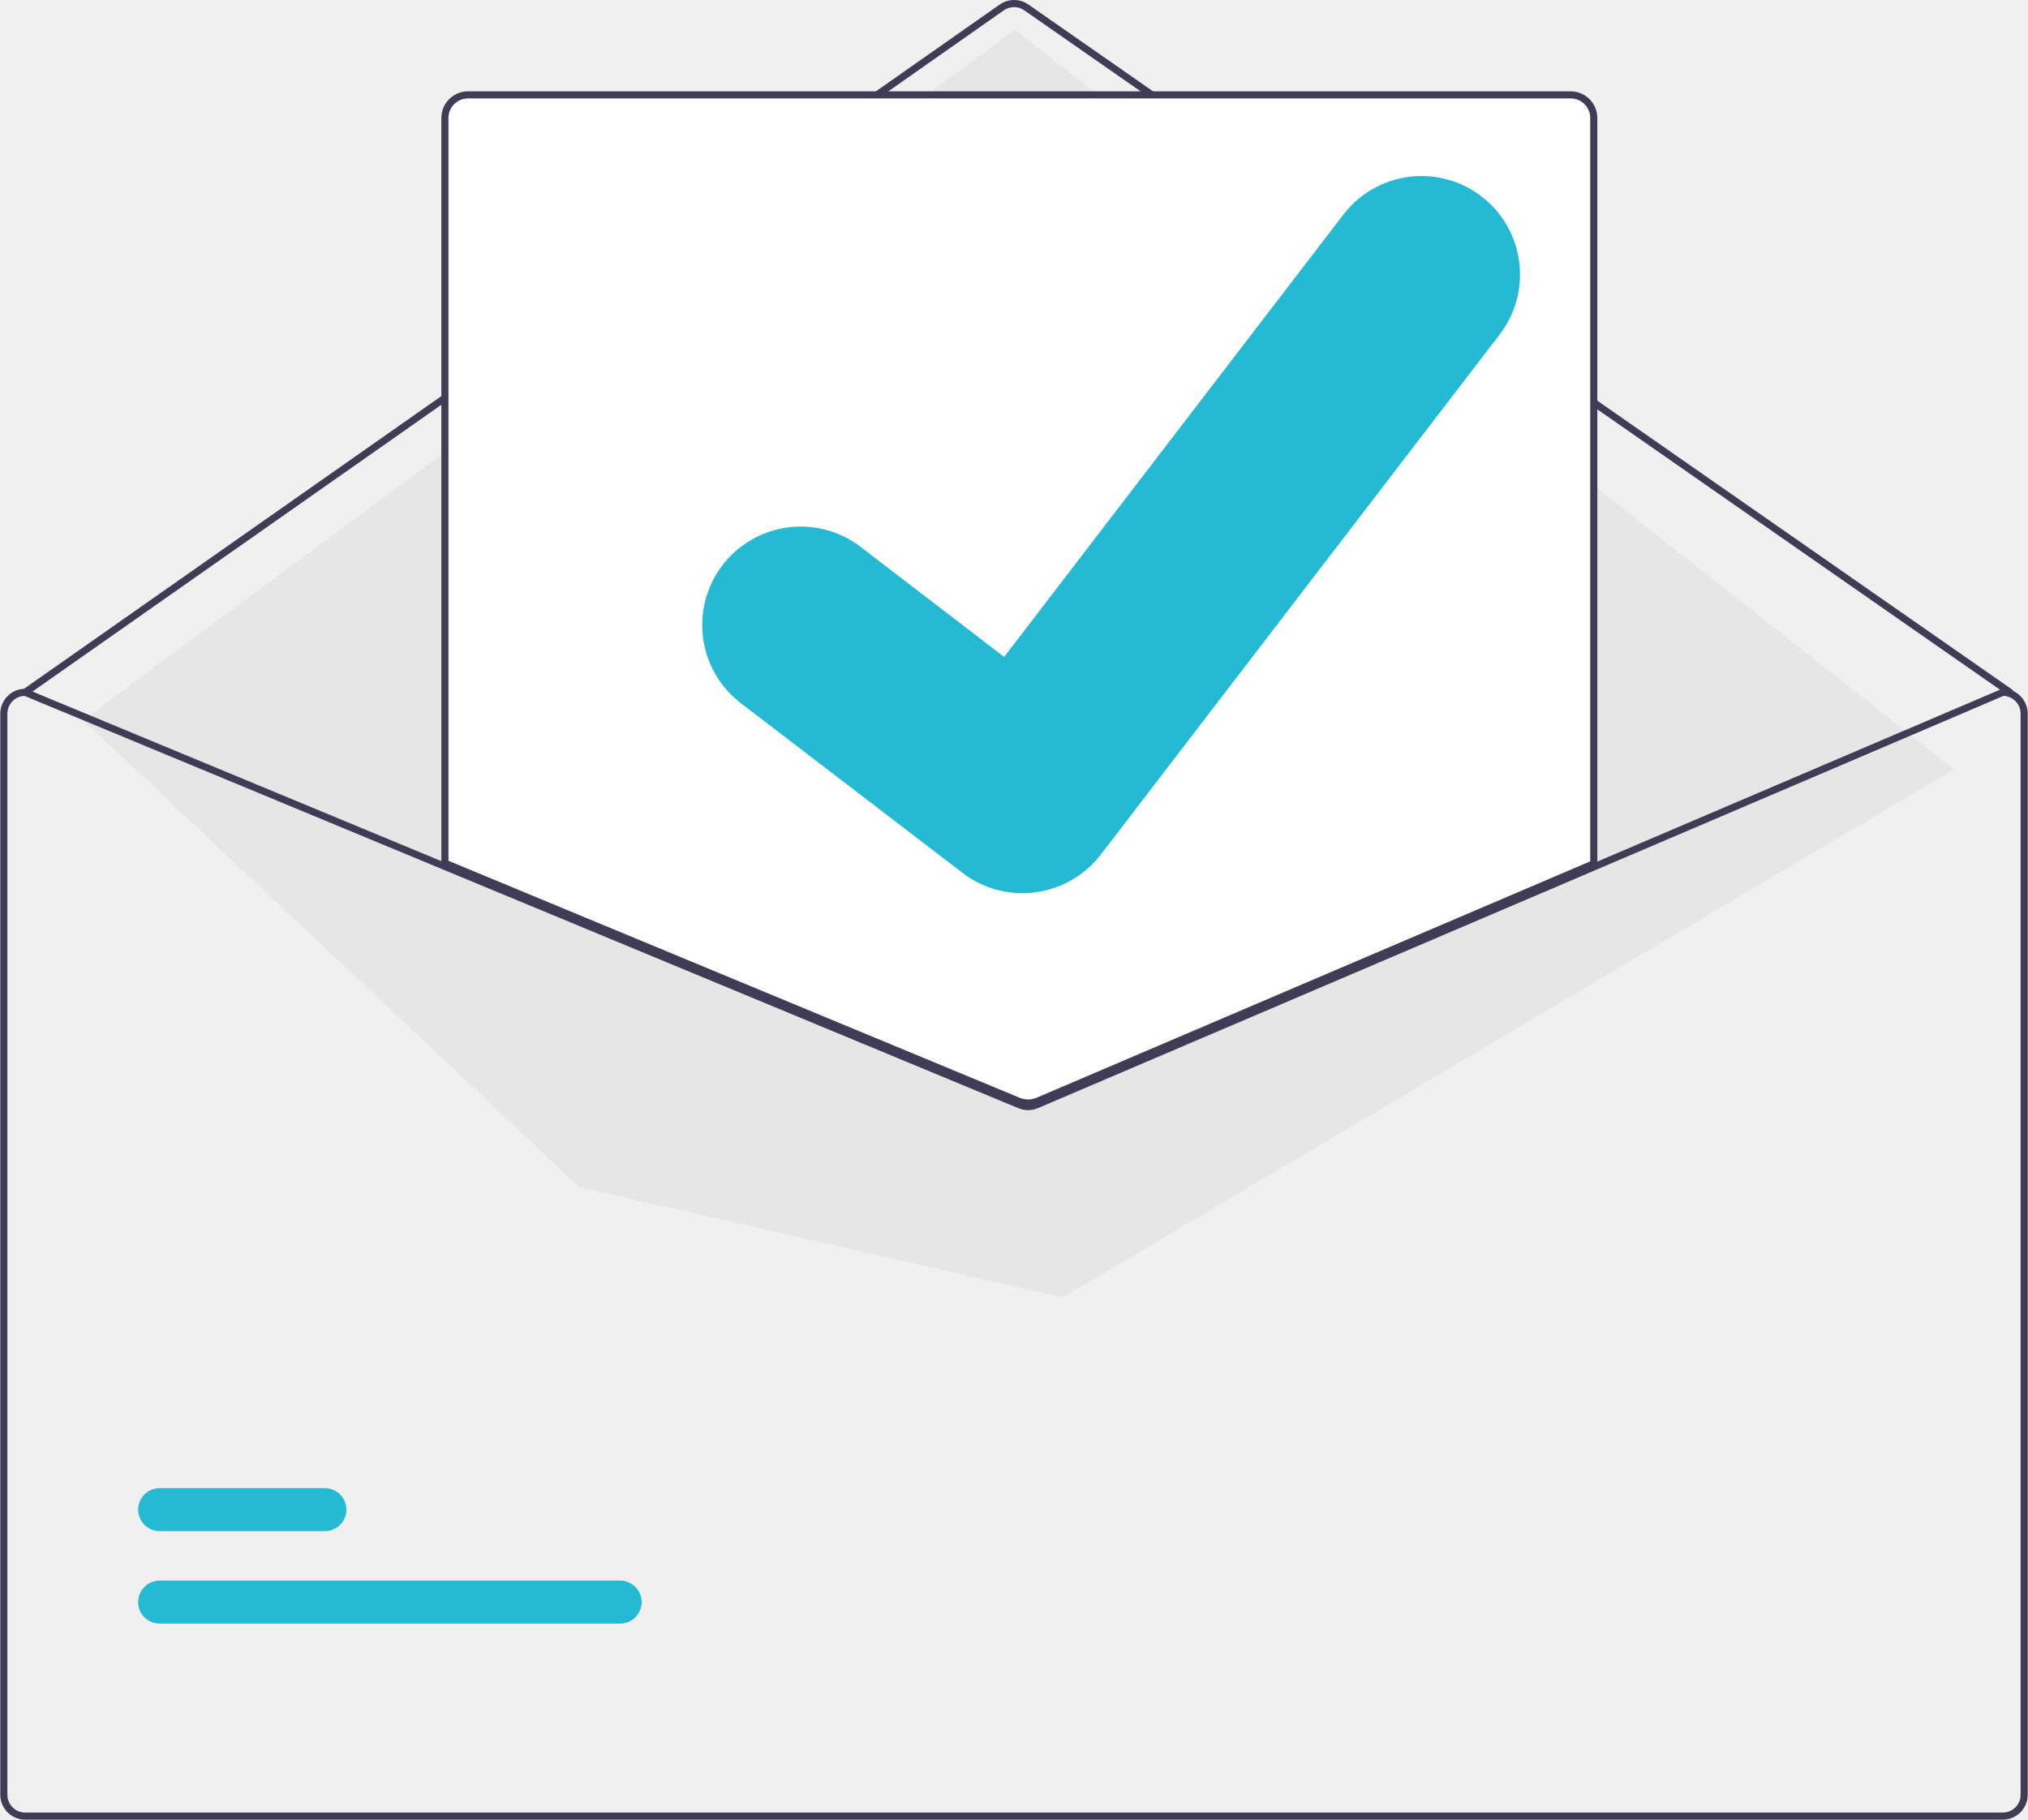
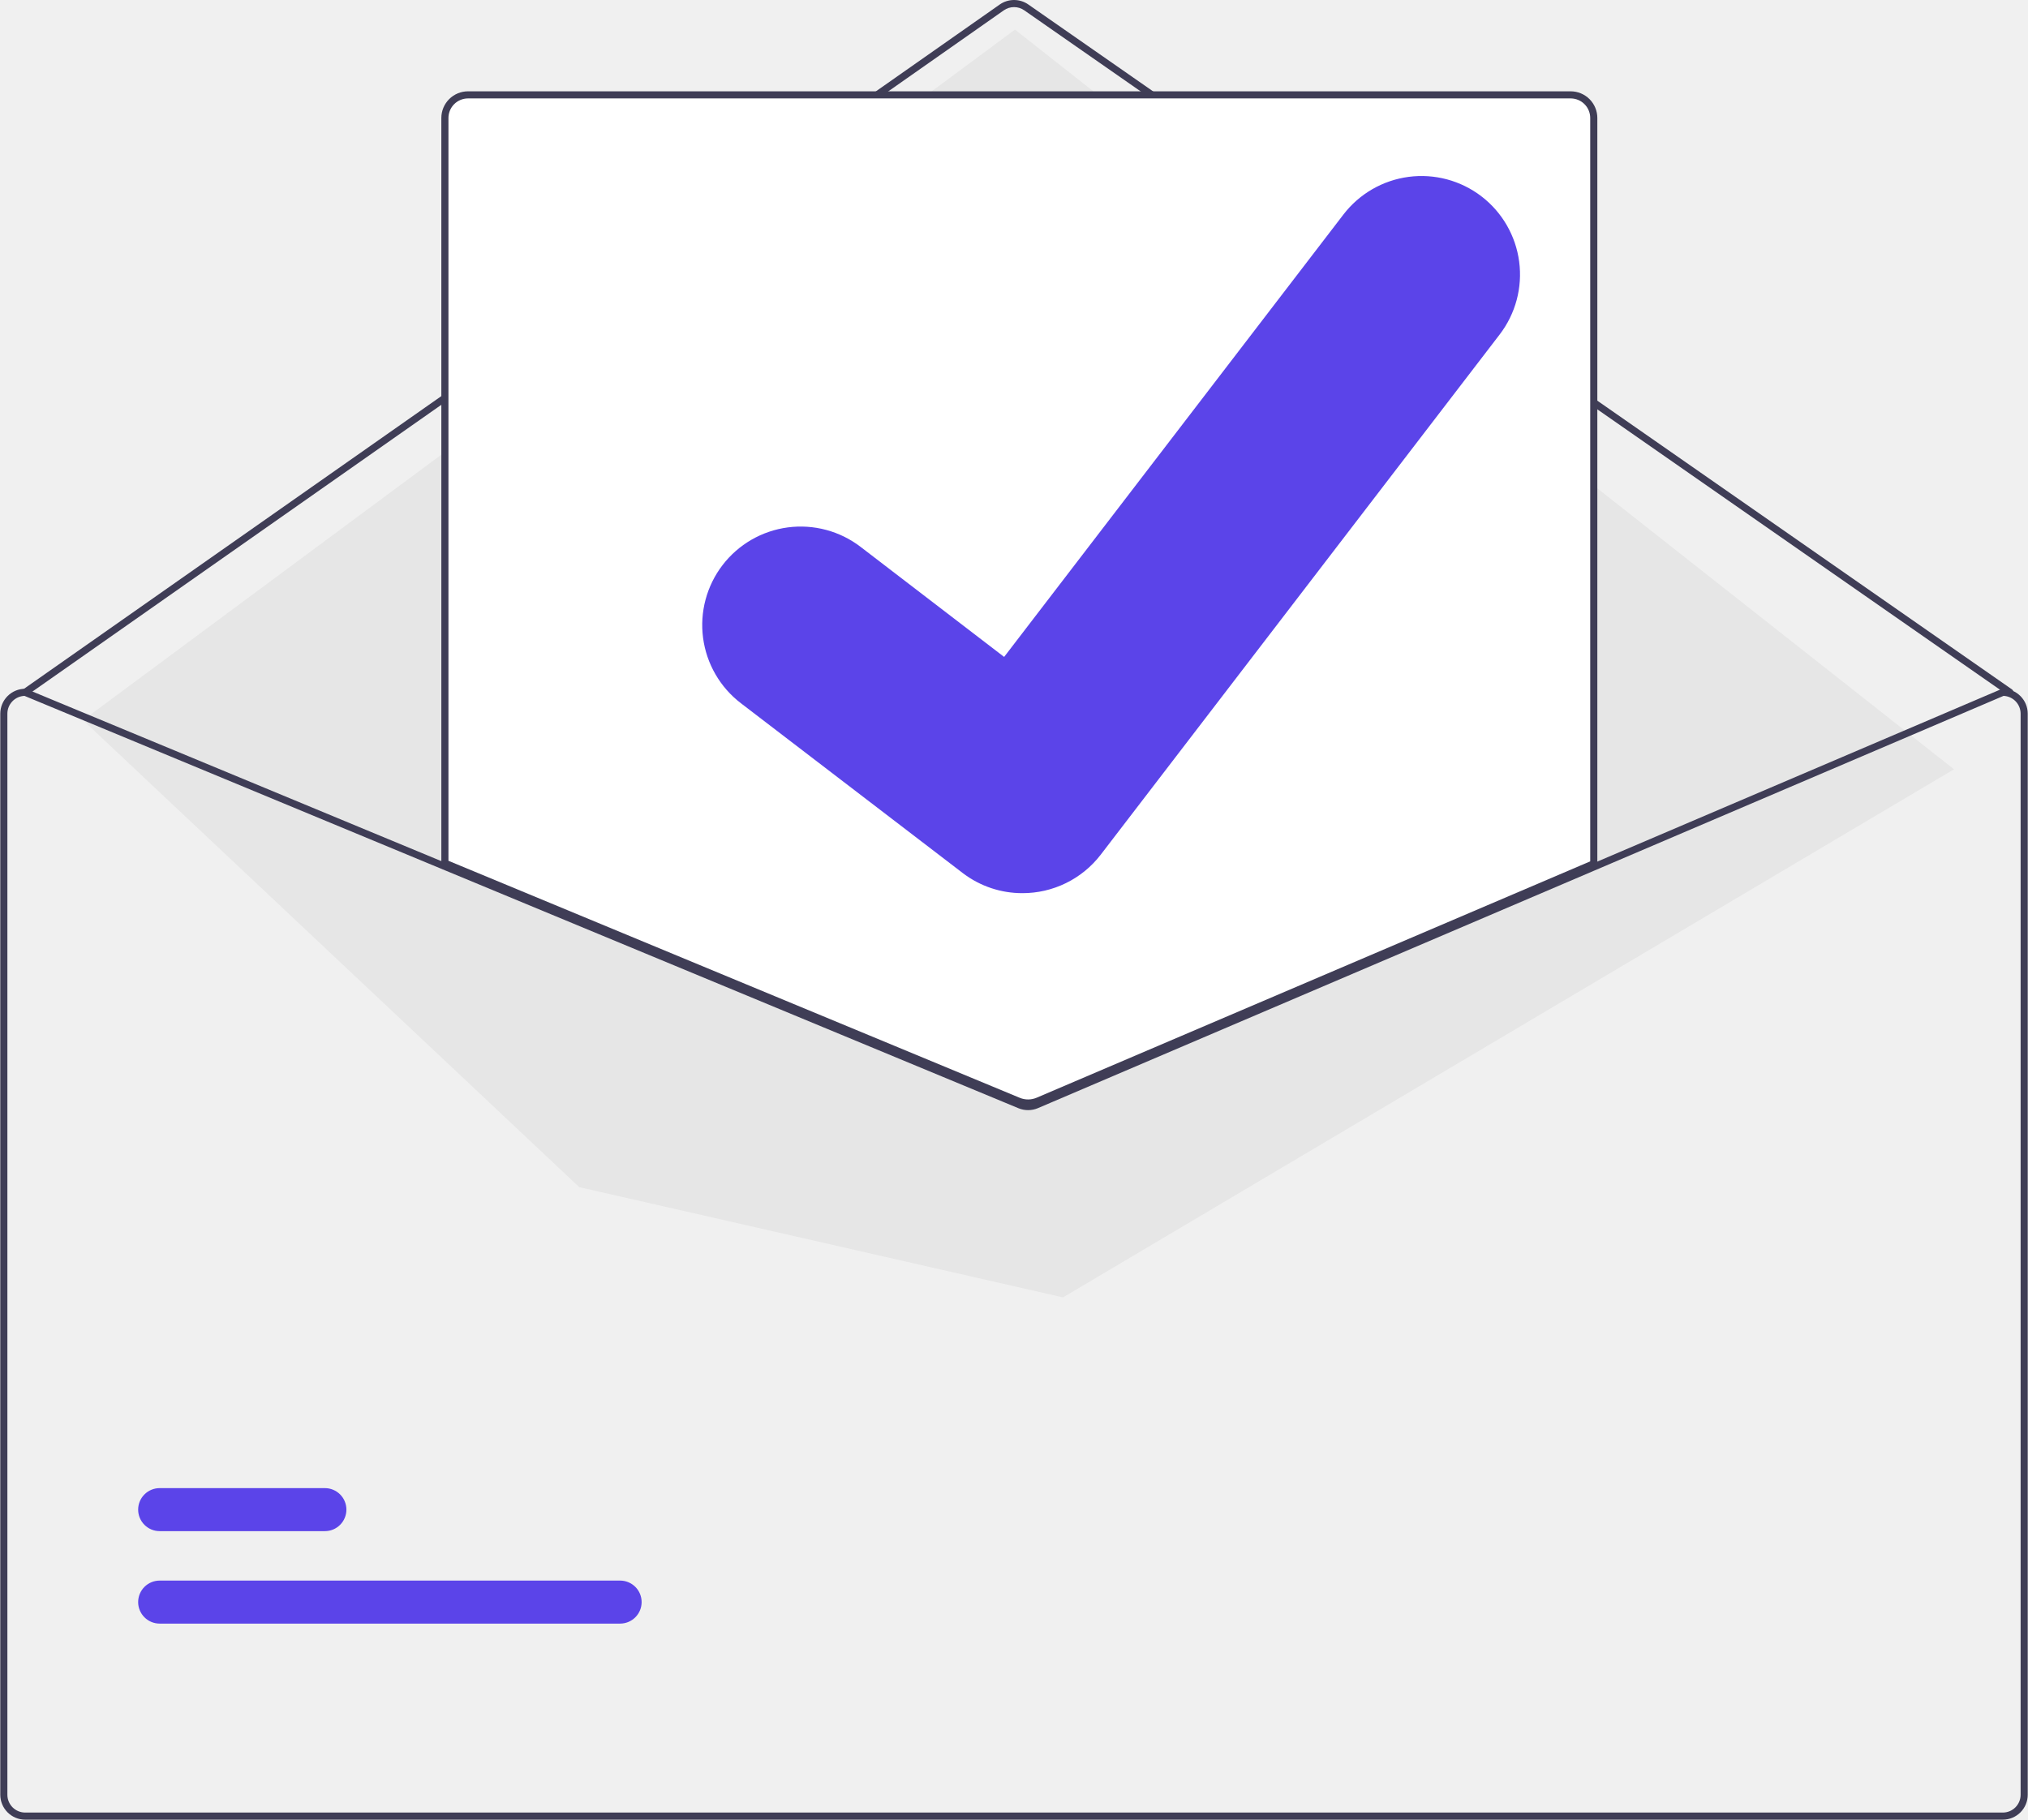
<svg xmlns="http://www.w3.org/2000/svg" width="156" height="140" viewBox="0 0 156 140" fill="none">
-   <g clip-path="url(#clip0_869_6753)">
-     <g clip-path="url(#clip1_869_6753)">
-       <path d="M154.611 53.539C154.555 53.539 154.501 53.522 154.455 53.49L78.785 0.791C78.555 0.632 78.281 0.546 78.001 0.547C77.721 0.547 77.448 0.634 77.218 0.794L2.093 53.489C2.034 53.531 1.96 53.547 1.889 53.535C1.817 53.522 1.754 53.482 1.712 53.422C1.671 53.363 1.654 53.289 1.667 53.218C1.679 53.146 1.72 53.083 1.779 53.041L76.904 0.346C77.225 0.121 77.608 0.001 78 2.59591e-06C78.393 -0.001 78.776 0.119 79.098 0.342L154.768 53.041C154.816 53.074 154.851 53.122 154.87 53.177C154.889 53.232 154.89 53.292 154.872 53.347C154.855 53.403 154.82 53.451 154.773 53.486C154.726 53.52 154.669 53.539 154.611 53.539L154.611 53.539Z" fill="#3F3D56" />
-       <path d="M6.386 55.407L78.076 2.276L150.309 59.187L81.769 99.819L44.558 91.337L6.386 55.407Z" fill="#E6E6E6" />
-       <path d="M47.7 124.915H12.283C12.066 124.915 11.85 124.873 11.649 124.79C11.448 124.706 11.266 124.585 11.112 124.431C10.958 124.277 10.836 124.095 10.753 123.894C10.669 123.693 10.627 123.478 10.627 123.26C10.627 123.043 10.669 122.827 10.753 122.627C10.836 122.426 10.958 122.243 11.112 122.089C11.266 121.936 11.448 121.814 11.649 121.731C11.85 121.648 12.066 121.605 12.283 121.606H47.7C47.917 121.605 48.132 121.648 48.333 121.731C48.534 121.814 48.717 121.936 48.871 122.089C49.025 122.243 49.147 122.426 49.23 122.627C49.313 122.827 49.356 123.043 49.356 123.26C49.356 123.478 49.313 123.693 49.23 123.894C49.147 124.095 49.025 124.277 48.871 124.431C48.717 124.585 48.534 124.706 48.333 124.79C48.132 124.873 47.917 124.915 47.7 124.915Z" fill="#24BAD4" />
-       <path d="M24.99 117.801H12.283C12.066 117.801 11.85 117.759 11.649 117.676C11.448 117.593 11.266 117.471 11.112 117.317C10.958 117.163 10.836 116.981 10.753 116.78C10.669 116.579 10.627 116.364 10.627 116.146C10.627 115.929 10.669 115.714 10.753 115.513C10.836 115.312 10.958 115.129 11.112 114.976C11.266 114.822 11.448 114.7 11.649 114.617C11.85 114.534 12.066 114.491 12.283 114.492H24.99C25.207 114.491 25.423 114.534 25.624 114.617C25.825 114.7 26.007 114.822 26.161 114.976C26.315 115.129 26.437 115.312 26.52 115.513C26.604 115.714 26.647 115.929 26.647 116.146C26.647 116.364 26.604 116.579 26.52 116.78C26.437 116.981 26.315 117.163 26.161 117.317C26.007 117.471 25.825 117.593 25.624 117.676C25.423 117.759 25.207 117.801 24.99 117.801Z" fill="#24BAD4" />
-       <path d="M79.084 85C78.814 85 78.548 84.948 78.299 84.846L34.085 66.501V9.077C34.086 8.569 34.288 8.082 34.647 7.723C35.006 7.364 35.493 7.162 36.001 7.162H120.82C121.328 7.162 121.815 7.364 122.174 7.723C122.533 8.082 122.735 8.569 122.735 9.077V66.541L122.652 66.576L79.892 84.837C79.636 84.945 79.361 85 79.084 85Z" fill="white" />
-       <path d="M79.084 85.137C78.797 85.137 78.512 85.081 78.246 84.973L33.949 66.592V9.077C33.949 8.533 34.166 8.011 34.55 7.627C34.935 7.242 35.457 7.026 36.001 7.025H120.82C121.364 7.026 121.886 7.242 122.271 7.627C122.655 8.011 122.872 8.533 122.872 9.077V66.631L79.946 84.963C79.673 85.078 79.38 85.137 79.084 85.137ZM34.496 66.227L78.455 84.467C78.865 84.633 79.324 84.63 79.732 84.459L122.325 66.27V9.077C122.325 8.678 122.166 8.296 121.884 8.013C121.602 7.731 121.219 7.573 120.82 7.572H36.001C35.602 7.573 35.219 7.731 34.937 8.013C34.655 8.296 34.496 8.678 34.496 9.077L34.496 66.227Z" fill="#3F3D56" />
-       <path d="M154.064 52.992H154.009L122.599 66.404L79.623 84.755C79.455 84.826 79.275 84.863 79.093 84.864C78.91 84.865 78.73 84.829 78.561 84.761L34.222 66.366L2.04 53.014L1.991 52.992H1.936C1.428 52.992 0.942 53.194 0.583 53.553C0.224 53.912 0.022 54.399 0.021 54.907V138.085C0.022 138.592 0.224 139.079 0.583 139.438C0.942 139.797 1.428 139.999 1.936 140H154.064C154.572 139.999 155.059 139.797 155.418 139.438C155.777 139.079 155.979 138.592 155.979 138.085V54.907C155.979 54.399 155.777 53.912 155.418 53.553C155.059 53.194 154.572 52.992 154.064 52.992ZM155.432 138.085C155.432 138.447 155.288 138.795 155.031 139.052C154.775 139.308 154.427 139.453 154.064 139.453H1.936C1.573 139.453 1.226 139.308 0.969 139.052C0.713 138.795 0.568 138.447 0.568 138.085V54.907C0.569 54.553 0.706 54.213 0.951 53.958C1.196 53.703 1.531 53.553 1.884 53.539L34.222 66.957L78.35 85.267C78.828 85.461 79.363 85.458 79.839 85.258L122.599 66.998L154.119 53.539C154.472 53.554 154.805 53.705 155.05 53.959C155.294 54.214 155.431 54.554 155.432 54.907V138.085Z" fill="#3F3D56" />
-       <path d="M78.642 68.717C77.01 68.72 75.421 68.192 74.115 67.213L74.034 67.152L56.985 54.099C56.195 53.494 55.532 52.739 55.035 51.878C54.537 51.017 54.213 50.066 54.083 49.08C53.952 48.094 54.017 47.092 54.274 46.131C54.531 45.17 54.974 44.269 55.579 43.48C56.184 42.69 56.939 42.027 57.8 41.529C58.661 41.031 59.611 40.708 60.598 40.577C61.584 40.447 62.586 40.512 63.547 40.769C64.508 41.025 65.409 41.469 66.198 42.074L77.241 50.541L103.338 16.508C103.943 15.718 104.698 15.056 105.559 14.558C106.42 14.061 107.371 13.738 108.357 13.607C109.344 13.477 110.346 13.543 111.307 13.8C112.267 14.057 113.168 14.501 113.958 15.106L113.795 15.326L113.962 15.109C115.554 16.333 116.596 18.138 116.859 20.129C117.122 22.12 116.584 24.134 115.364 25.729L84.668 65.761C83.958 66.683 83.045 67.43 82 67.942C80.955 68.455 79.806 68.72 78.642 68.717Z" fill="#24BAD4" />
-     </g>
+   <g clip-path="url(#clip0_1486_16315)">
+     <path d="M154.611 53.539C154.555 53.539 154.501 53.522 154.455 53.49L78.785 0.791C78.555 0.632 78.281 0.546 78.001 0.547C77.721 0.547 77.448 0.634 77.218 0.794L2.093 53.489C2.034 53.531 1.96 53.547 1.889 53.535C1.817 53.522 1.754 53.482 1.712 53.422C1.671 53.363 1.654 53.289 1.667 53.218C1.679 53.146 1.72 53.083 1.779 53.041L76.904 0.346C77.225 0.121 77.608 0.001 78 2.59591e-06C78.393 -0.001 78.776 0.119 79.098 0.342L154.768 53.041C154.816 53.074 154.851 53.122 154.87 53.177C154.889 53.232 154.89 53.292 154.872 53.347C154.855 53.403 154.82 53.451 154.773 53.486C154.726 53.52 154.669 53.539 154.611 53.539L154.611 53.539Z" fill="#3F3D56" />
+     <path d="M6.386 55.407L78.076 2.276L150.309 59.187L81.769 99.819L44.558 91.337L6.386 55.407Z" fill="#E6E6E6" />
+     <path d="M47.7 124.915H12.283C12.066 124.915 11.85 124.873 11.649 124.79C11.448 124.706 11.266 124.585 11.112 124.431C10.958 124.277 10.836 124.095 10.753 123.894C10.669 123.693 10.627 123.478 10.627 123.26C10.627 123.043 10.669 122.827 10.753 122.627C10.836 122.426 10.958 122.243 11.112 122.089C11.266 121.936 11.448 121.814 11.649 121.731C11.85 121.648 12.066 121.605 12.283 121.606H47.7C47.917 121.605 48.132 121.648 48.333 121.731C48.534 121.814 48.717 121.936 48.871 122.089C49.025 122.243 49.147 122.426 49.23 122.627C49.313 122.827 49.356 123.043 49.356 123.26C49.356 123.478 49.313 123.693 49.23 123.894C49.147 124.095 49.025 124.277 48.871 124.431C48.717 124.585 48.534 124.706 48.333 124.79C48.132 124.873 47.917 124.915 47.7 124.915Z" fill="#5B44E9" />
+     <path d="M24.99 117.801H12.283C12.066 117.801 11.85 117.759 11.649 117.676C11.448 117.593 11.266 117.471 11.112 117.317C10.958 117.163 10.836 116.981 10.753 116.78C10.669 116.579 10.627 116.364 10.627 116.146C10.627 115.929 10.669 115.714 10.753 115.513C10.836 115.312 10.958 115.129 11.112 114.976C11.266 114.822 11.448 114.7 11.649 114.617C11.85 114.534 12.066 114.491 12.283 114.492H24.99C25.207 114.491 25.423 114.534 25.624 114.617C25.825 114.7 26.007 114.822 26.161 114.976C26.315 115.129 26.437 115.312 26.52 115.513C26.604 115.714 26.647 115.929 26.647 116.146C26.647 116.364 26.604 116.579 26.52 116.78C26.437 116.981 26.315 117.163 26.161 117.317C26.007 117.471 25.825 117.593 25.624 117.676C25.423 117.759 25.207 117.801 24.99 117.801Z" fill="#5B44E9" />
+     <path d="M79.084 85C78.814 85 78.548 84.948 78.299 84.846L34.085 66.501V9.077C34.086 8.569 34.288 8.082 34.647 7.723C35.006 7.364 35.493 7.162 36.001 7.162H120.82C121.328 7.162 121.815 7.364 122.174 7.723C122.533 8.082 122.735 8.569 122.735 9.077V66.541L122.652 66.576L79.892 84.837C79.636 84.945 79.361 85 79.084 85Z" fill="white" />
+     <path d="M79.084 85.137C78.797 85.137 78.512 85.081 78.246 84.973L33.949 66.592V9.077C33.949 8.533 34.166 8.011 34.55 7.627C34.935 7.242 35.457 7.026 36.001 7.025H120.82C121.364 7.026 121.886 7.242 122.271 7.627C122.655 8.011 122.872 8.533 122.872 9.077V66.631L79.946 84.963C79.673 85.078 79.38 85.137 79.084 85.137ZM34.496 66.227L78.455 84.467C78.865 84.633 79.324 84.63 79.732 84.459L122.325 66.27V9.077C122.325 8.678 122.166 8.296 121.884 8.013C121.602 7.731 121.219 7.573 120.82 7.572H36.001C35.602 7.573 35.219 7.731 34.937 8.013C34.655 8.296 34.496 8.678 34.496 9.077L34.496 66.227Z" fill="#3F3D56" />
+     <path d="M154.064 52.992H154.009L122.599 66.404L79.623 84.755C79.455 84.826 79.275 84.863 79.093 84.864C78.91 84.865 78.73 84.829 78.561 84.761L34.222 66.366L2.04 53.014L1.991 52.992H1.936C1.428 52.992 0.942 53.194 0.583 53.553C0.224 53.912 0.022 54.399 0.021 54.907V138.085C0.022 138.592 0.224 139.079 0.583 139.438C0.942 139.797 1.428 139.999 1.936 140H154.064C154.572 139.999 155.059 139.797 155.418 139.438C155.777 139.079 155.979 138.592 155.979 138.085V54.907C155.979 54.399 155.777 53.912 155.418 53.553C155.059 53.194 154.572 52.992 154.064 52.992ZM155.432 138.085C155.432 138.447 155.288 138.795 155.031 139.052C154.775 139.308 154.427 139.453 154.064 139.453H1.936C1.573 139.453 1.226 139.308 0.969 139.052C0.713 138.795 0.568 138.447 0.568 138.085V54.907C0.569 54.553 0.706 54.213 0.951 53.958C1.196 53.703 1.531 53.553 1.884 53.539L34.222 66.957L78.35 85.267C78.828 85.461 79.363 85.458 79.839 85.258L122.599 66.998L154.119 53.539C154.472 53.554 154.805 53.705 155.05 53.959C155.294 54.214 155.431 54.554 155.432 54.907V138.085Z" fill="#3F3D56" />
+     <path d="M78.642 68.717C77.01 68.72 75.421 68.192 74.115 67.213L74.034 67.152L56.985 54.099C56.195 53.494 55.532 52.739 55.035 51.878C54.537 51.017 54.213 50.066 54.083 49.08C53.952 48.094 54.017 47.092 54.274 46.131C54.531 45.17 54.974 44.269 55.579 43.48C56.184 42.69 56.939 42.027 57.8 41.529C58.661 41.031 59.611 40.708 60.598 40.577C61.584 40.447 62.586 40.512 63.547 40.769C64.508 41.025 65.409 41.469 66.198 42.074L77.241 50.541L103.338 16.508C103.943 15.718 104.698 15.056 105.559 14.558C106.42 14.061 107.371 13.738 108.357 13.607C109.344 13.477 110.346 13.543 111.307 13.8C112.267 14.057 113.168 14.501 113.958 15.106L113.795 15.326L113.962 15.109C115.554 16.333 116.596 18.138 116.859 20.129C117.122 22.12 116.584 24.134 115.364 25.729L84.668 65.761C83.958 66.683 83.045 67.43 82 67.942C80.955 68.455 79.806 68.72 78.642 68.717Z" fill="#5B44E9" />
  </g>
  <defs>
-     <clipPath id="clip0_869_6753">
-       <rect width="155.958" height="140" fill="white" transform="translate(0.0209961)" />
-     </clipPath>
-     <clipPath id="clip1_869_6753">
+     <clipPath id="clip0_1486_16315">
      <rect width="155.958" height="140" fill="white" transform="translate(0.0209961)" />
    </clipPath>
  </defs>
</svg>
